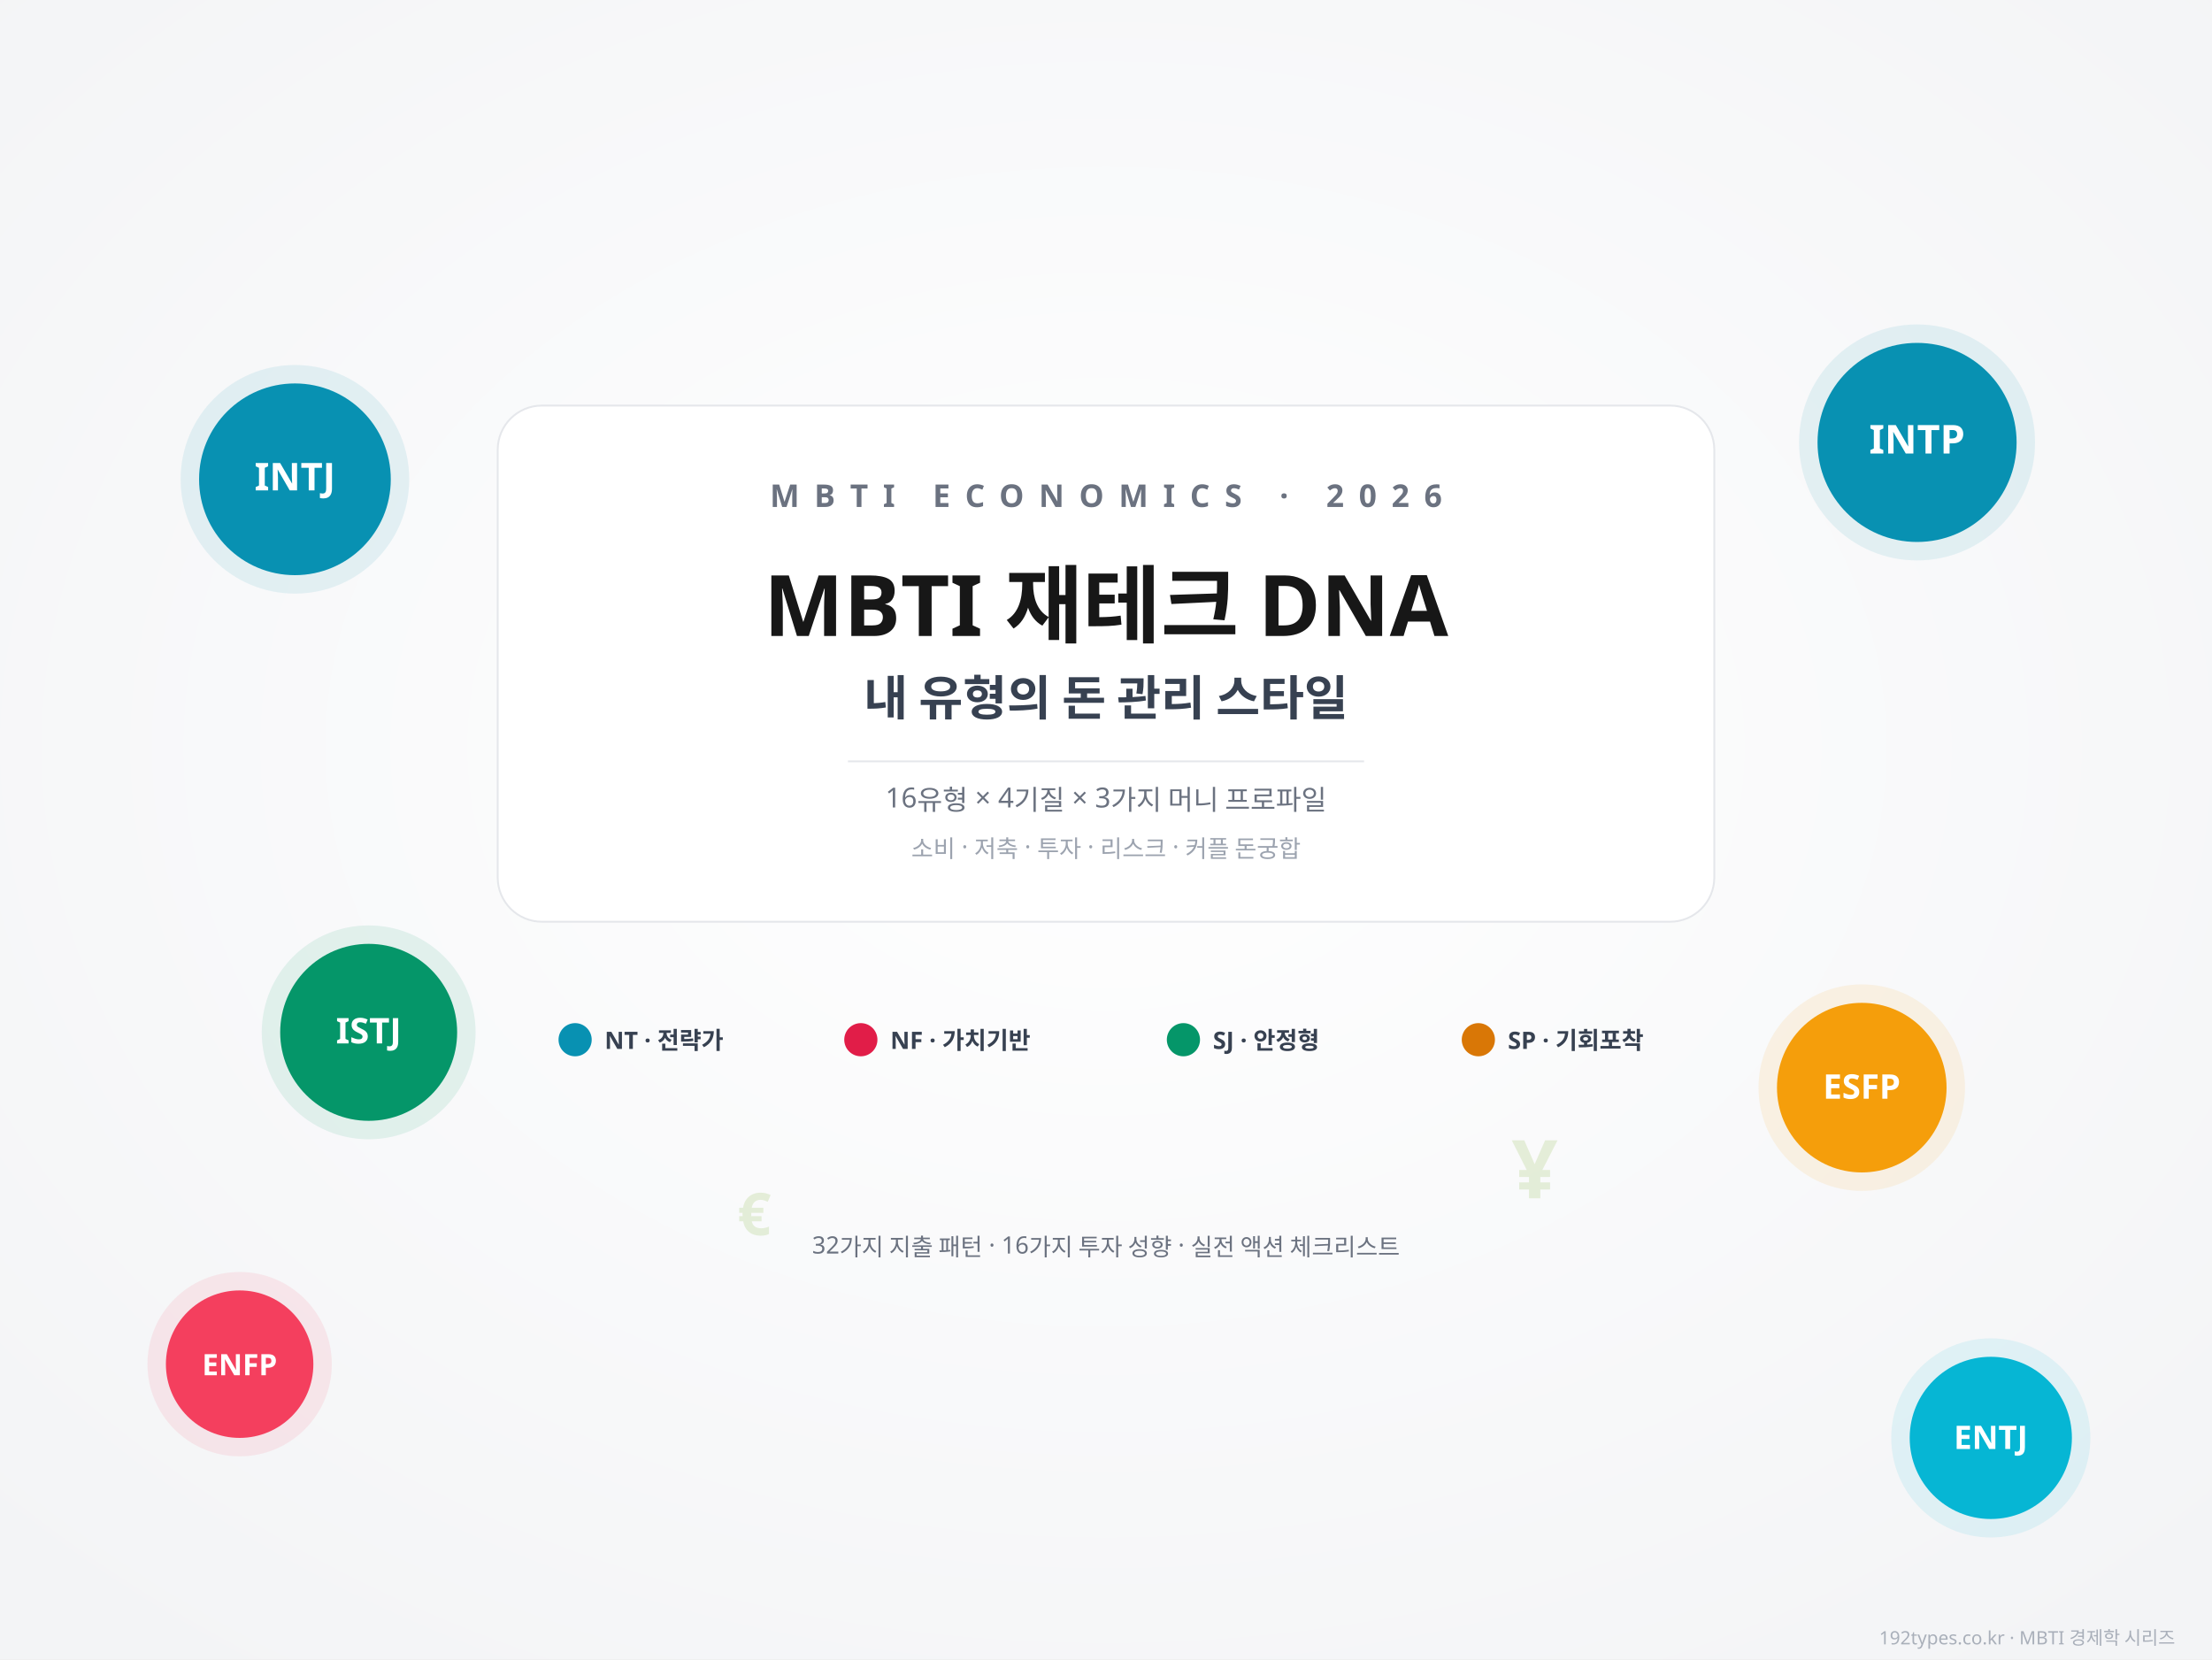
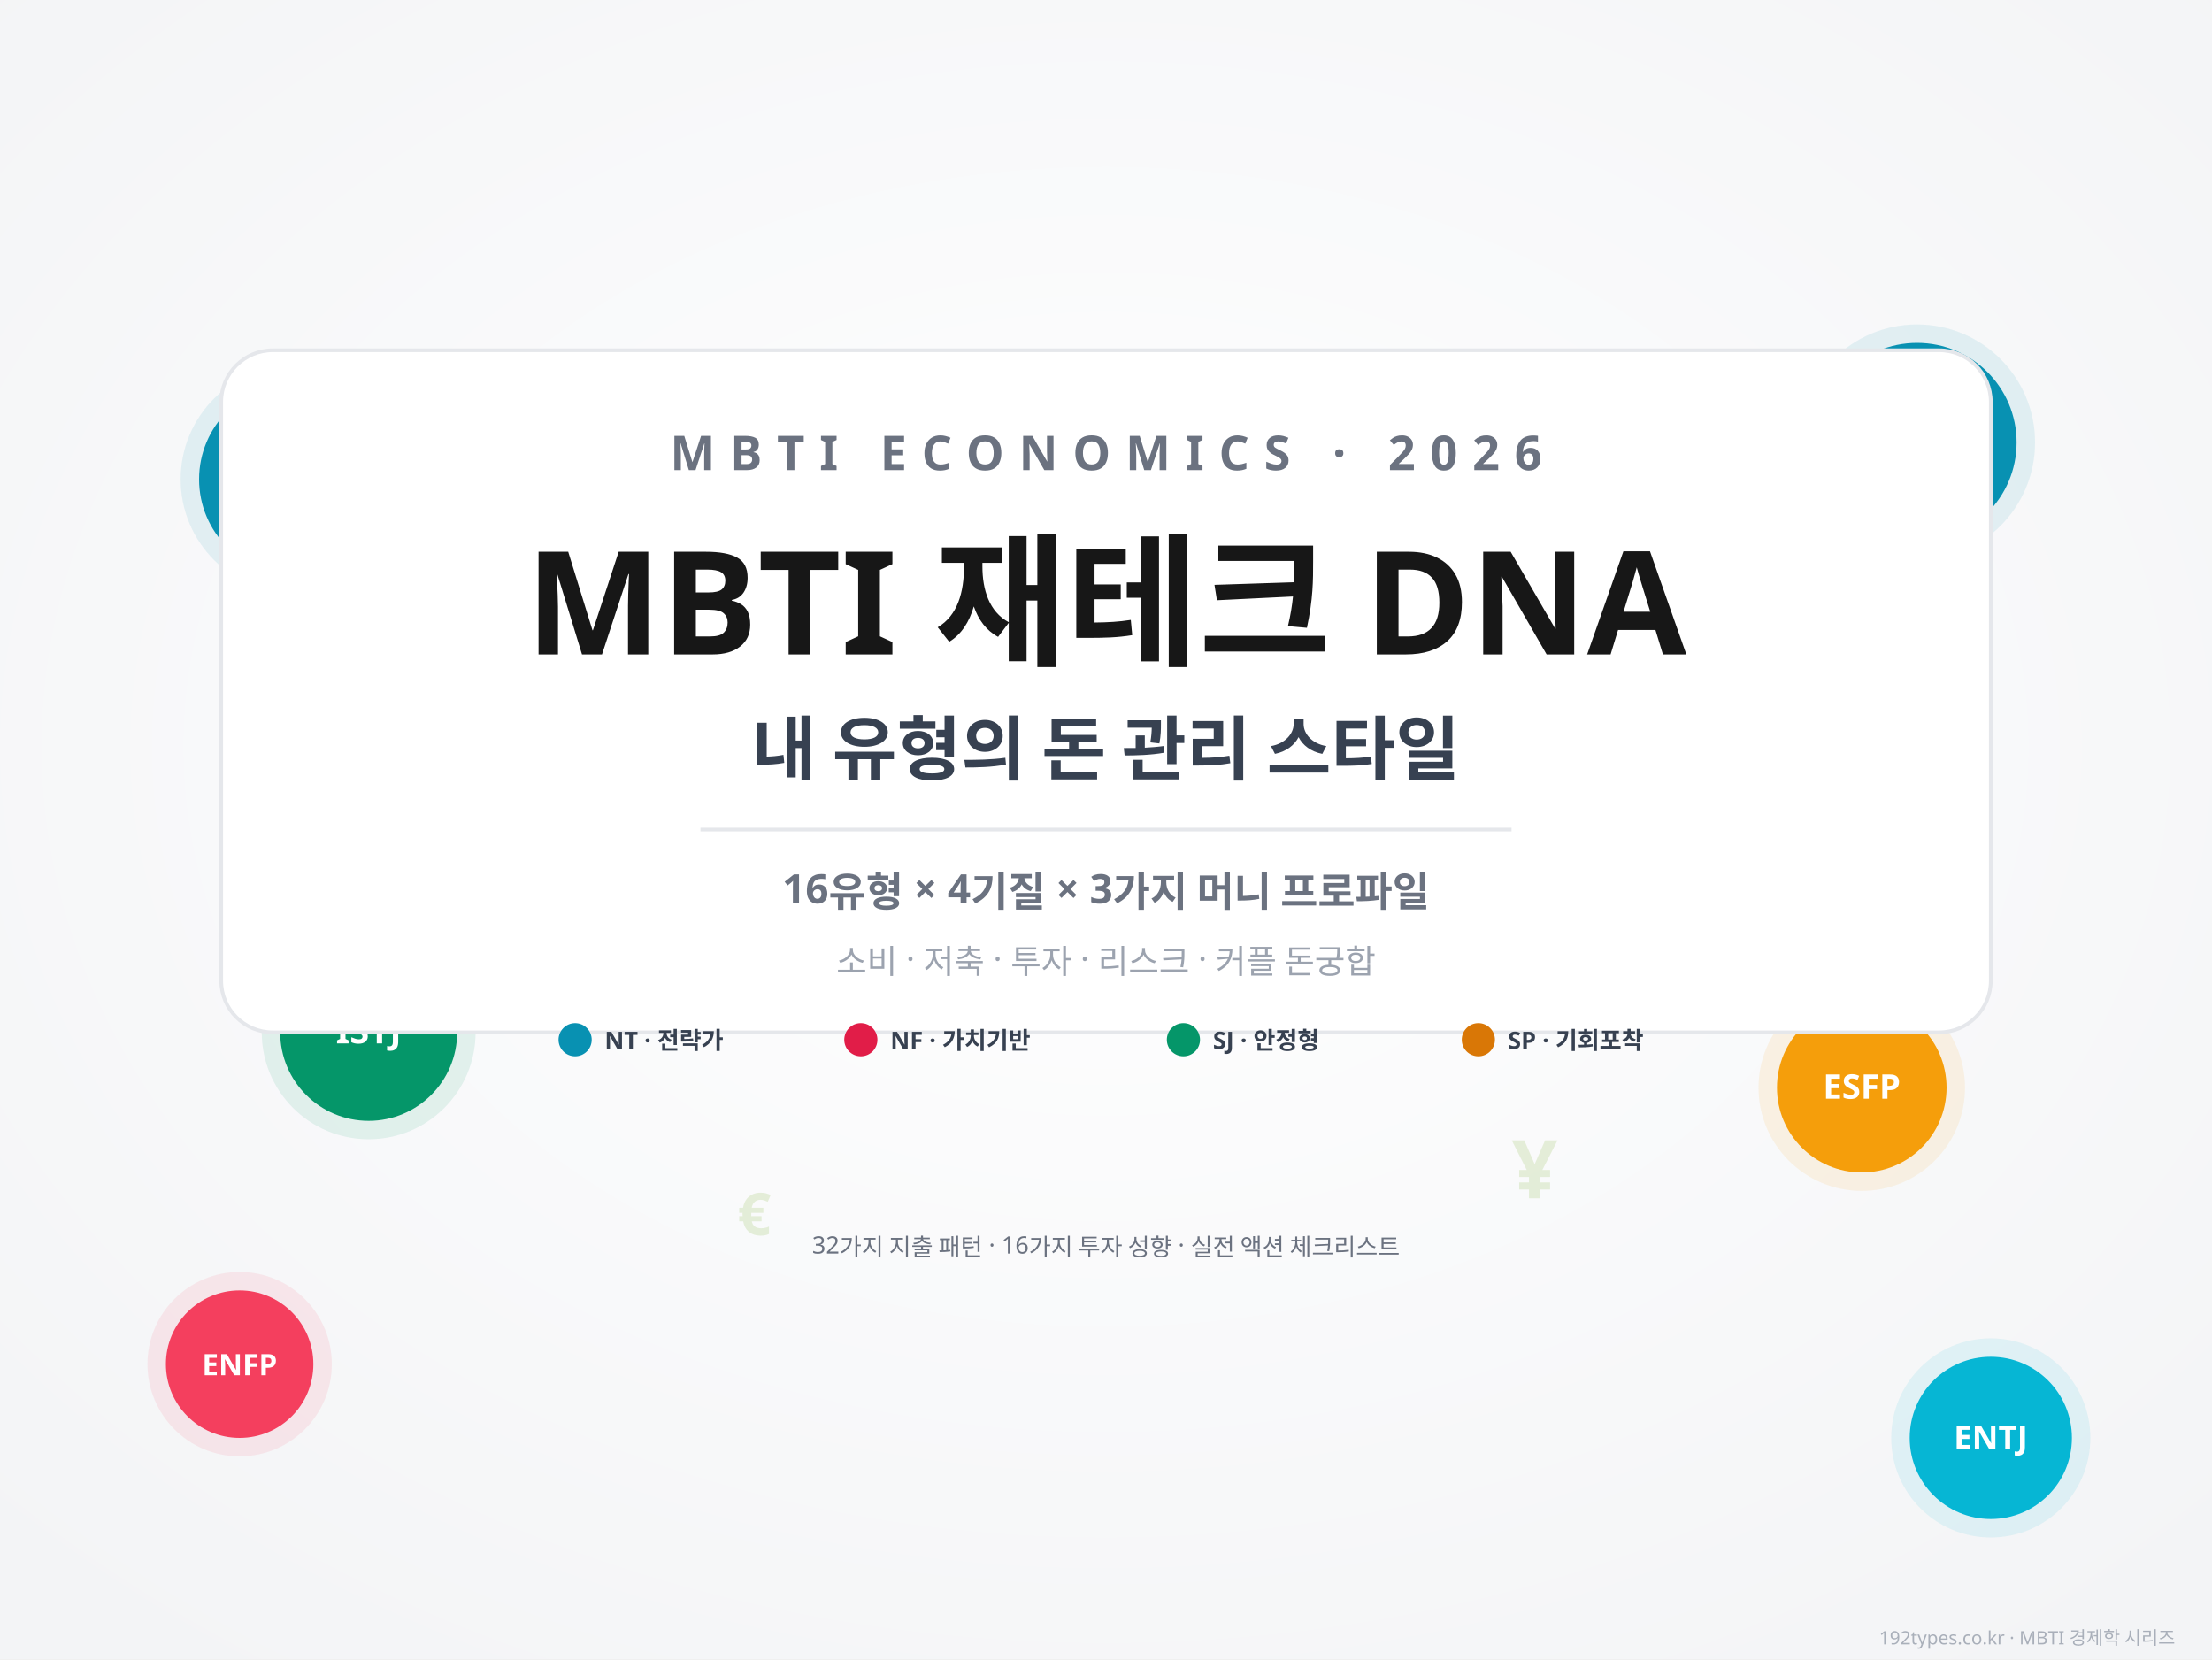
<svg xmlns="http://www.w3.org/2000/svg" viewBox="0 0 1200 900" width="1200" height="900" font-family="'Pretendard', 'Apple SD Gothic Neo', 'Noto Sans KR', system-ui, sans-serif">
  <rect width="1200" height="900" fill="#fafafa" />
  <defs>
    <radialGradient id="hG" cx="50%" cy="45%" r="70%">
      <stop offset="0%" stop-color="#ffffff" />
      <stop offset="100%" stop-color="#f3f4f6" />
    </radialGradient>
    <linearGradient id="coinG" x1="0%" y1="0%" x2="100%" y2="100%">
      <stop offset="0%" stop-color="#facc15" />
      <stop offset="100%" stop-color="#ca8a04" />
    </linearGradient>
  </defs>
  <rect width="1200" height="900" fill="url(#hG)" />
  <circle cx="160" cy="260" r="62" fill="#0891b2" opacity="0.1" />
  <circle cx="160" cy="260" r="52" fill="#0891b2" />
  <text x="160" y="266" text-anchor="middle" font-size="20.8" font-weight="800" fill="#fff">INTJ</text>
  <circle cx="1040" cy="240" r="64" fill="#0891b2" opacity="0.1" />
  <circle cx="1040" cy="240" r="54" fill="#0891b2" />
  <text x="1040" y="246" text-anchor="middle" font-size="21.6" font-weight="800" fill="#fff">INTP</text>
  <circle cx="200" cy="560" r="58" fill="#059669" opacity="0.1" />
  <circle cx="200" cy="560" r="48" fill="#059669" />
  <text x="200" y="566" text-anchor="middle" font-size="19.2" font-weight="800" fill="#fff">ISTJ</text>
  <circle cx="1010" cy="590" r="56" fill="#f59e0b" opacity="0.1" />
  <circle cx="1010" cy="590" r="46" fill="#f59e0b" />
  <text x="1010" y="596" text-anchor="middle" font-size="18.4" font-weight="800" fill="#fff">ESFP</text>
  <circle cx="130" cy="740" r="50" fill="#f43f5e" opacity="0.1" />
  <circle cx="130" cy="740" r="40" fill="#f43f5e" />
  <text x="130" y="746" text-anchor="middle" font-size="16" font-weight="800" fill="#fff">ENFP</text>
  <circle cx="1080" cy="780" r="54" fill="#06b6d4" opacity="0.1" />
  <circle cx="1080" cy="780" r="44" fill="#06b6d4" />
  <text x="1080" y="786" text-anchor="middle" font-size="17.6" font-weight="800" fill="#fff">ENTJ</text>
  <text x="350" y="280" font-size="40" font-weight="800" fill="#65a30d" opacity="0.15">₩</text>
  <text x="880" y="350" font-size="36" font-weight="800" fill="#65a30d" opacity="0.15">$</text>
  <text x="400" y="670" font-size="32" font-weight="800" fill="#65a30d" opacity="0.15">€</text>
  <text x="820" y="650" font-size="44" font-weight="800" fill="#65a30d" opacity="0.15">¥</text>
-   <rect x="270" y="220" width="660" height="280" rx="24" fill="#ffffff" stroke="#e5e7eb" stroke-width="1" />
-   <text x="600" y="275" text-anchor="middle" font-size="17" font-weight="600" fill="#6b7280" letter-spacing="8">MBTI ECONOMICS · 2026</text>
-   <text x="600" y="345" text-anchor="middle" font-size="46" font-weight="800" fill="#171717">MBTI 재테크 DNA</text>
-   <text x="600" y="388" text-anchor="middle" font-size="26" font-weight="700" fill="#374151">내 유형의 돈 관리 스타일</text>
-   <line x1="460" y1="413" x2="740" y2="413" stroke="#e5e7eb" stroke-width="1" />
-   <text x="600" y="438" text-anchor="middle" font-size="15" font-weight="500" fill="#6b7280">16유형 × 4기질 × 3가지 머니 프로파일</text>
-   <text x="600" y="465" text-anchor="middle" font-size="13" font-weight="500" fill="#9ca3af">소비 · 저축 · 투자 · 리스크 · 커플 돈궁합</text>
+   <rect x="120" y="190" width="960" height="370" rx="28" fill="#ffffff" stroke="#e5e7eb" stroke-width="2" />
+   <text x="600" y="255" text-anchor="middle" font-size="26" font-weight="700" fill="#6b7280" letter-spacing="8">MBTI ECONOMICS · 2026</text>
+   <text x="600" y="355" text-anchor="middle" font-size="78" font-weight="900" fill="#171717">MBTI 재테크 DNA</text>
+   <text x="600" y="420" text-anchor="middle" font-size="38" font-weight="700" fill="#374151">내 유형의 돈 관리 스타일</text>
+   <line x1="380" y1="450" x2="820" y2="450" stroke="#e5e7eb" stroke-width="2" />
+   <text x="600" y="490" text-anchor="middle" font-size="22" font-weight="600" fill="#6b7280">16유형 × 4기질 × 3가지 머니 프로파일</text>
+   <text x="600" y="528" text-anchor="middle" font-size="18" font-weight="500" fill="#9ca3af">소비 · 저축 · 투자 · 리스크 · 커플 돈궁합</text>
  <g transform="translate(300, 540)">
    <g transform="translate(0,0)">
      <circle cx="12" cy="24" r="9" fill="#0891b2" />
      <text x="28" y="29" font-size="13" font-weight="600" fill="#374151">NT · 전략가</text>
    </g>
    <g transform="translate(155,0)">
      <circle cx="12" cy="24" r="9" fill="#e11d48" />
      <text x="28" y="29" font-size="13" font-weight="600" fill="#374151">NF · 가치기반</text>
    </g>
    <g transform="translate(330,0)">
      <circle cx="12" cy="24" r="9" fill="#059669" />
      <text x="28" y="29" font-size="13" font-weight="600" fill="#374151">SJ · 안정형</text>
    </g>
    <g transform="translate(490,0)">
      <circle cx="12" cy="24" r="9" fill="#d97706" />
      <text x="28" y="29" font-size="13" font-weight="600" fill="#374151">SP · 기회포착</text>
    </g>
  </g>
  <text x="600" y="680" text-anchor="middle" font-size="13" font-weight="500" fill="#6b7280">32가지 지출 패턴 · 16가지 투자 성향 · 실전 액션 체크리스트</text>
  <text x="1180" y="892" text-anchor="end" font-size="10" font-weight="500" fill="#9ca3af" opacity="0.85">192types.co.kr · MBTI 경제학 시리즈</text>
</svg>
